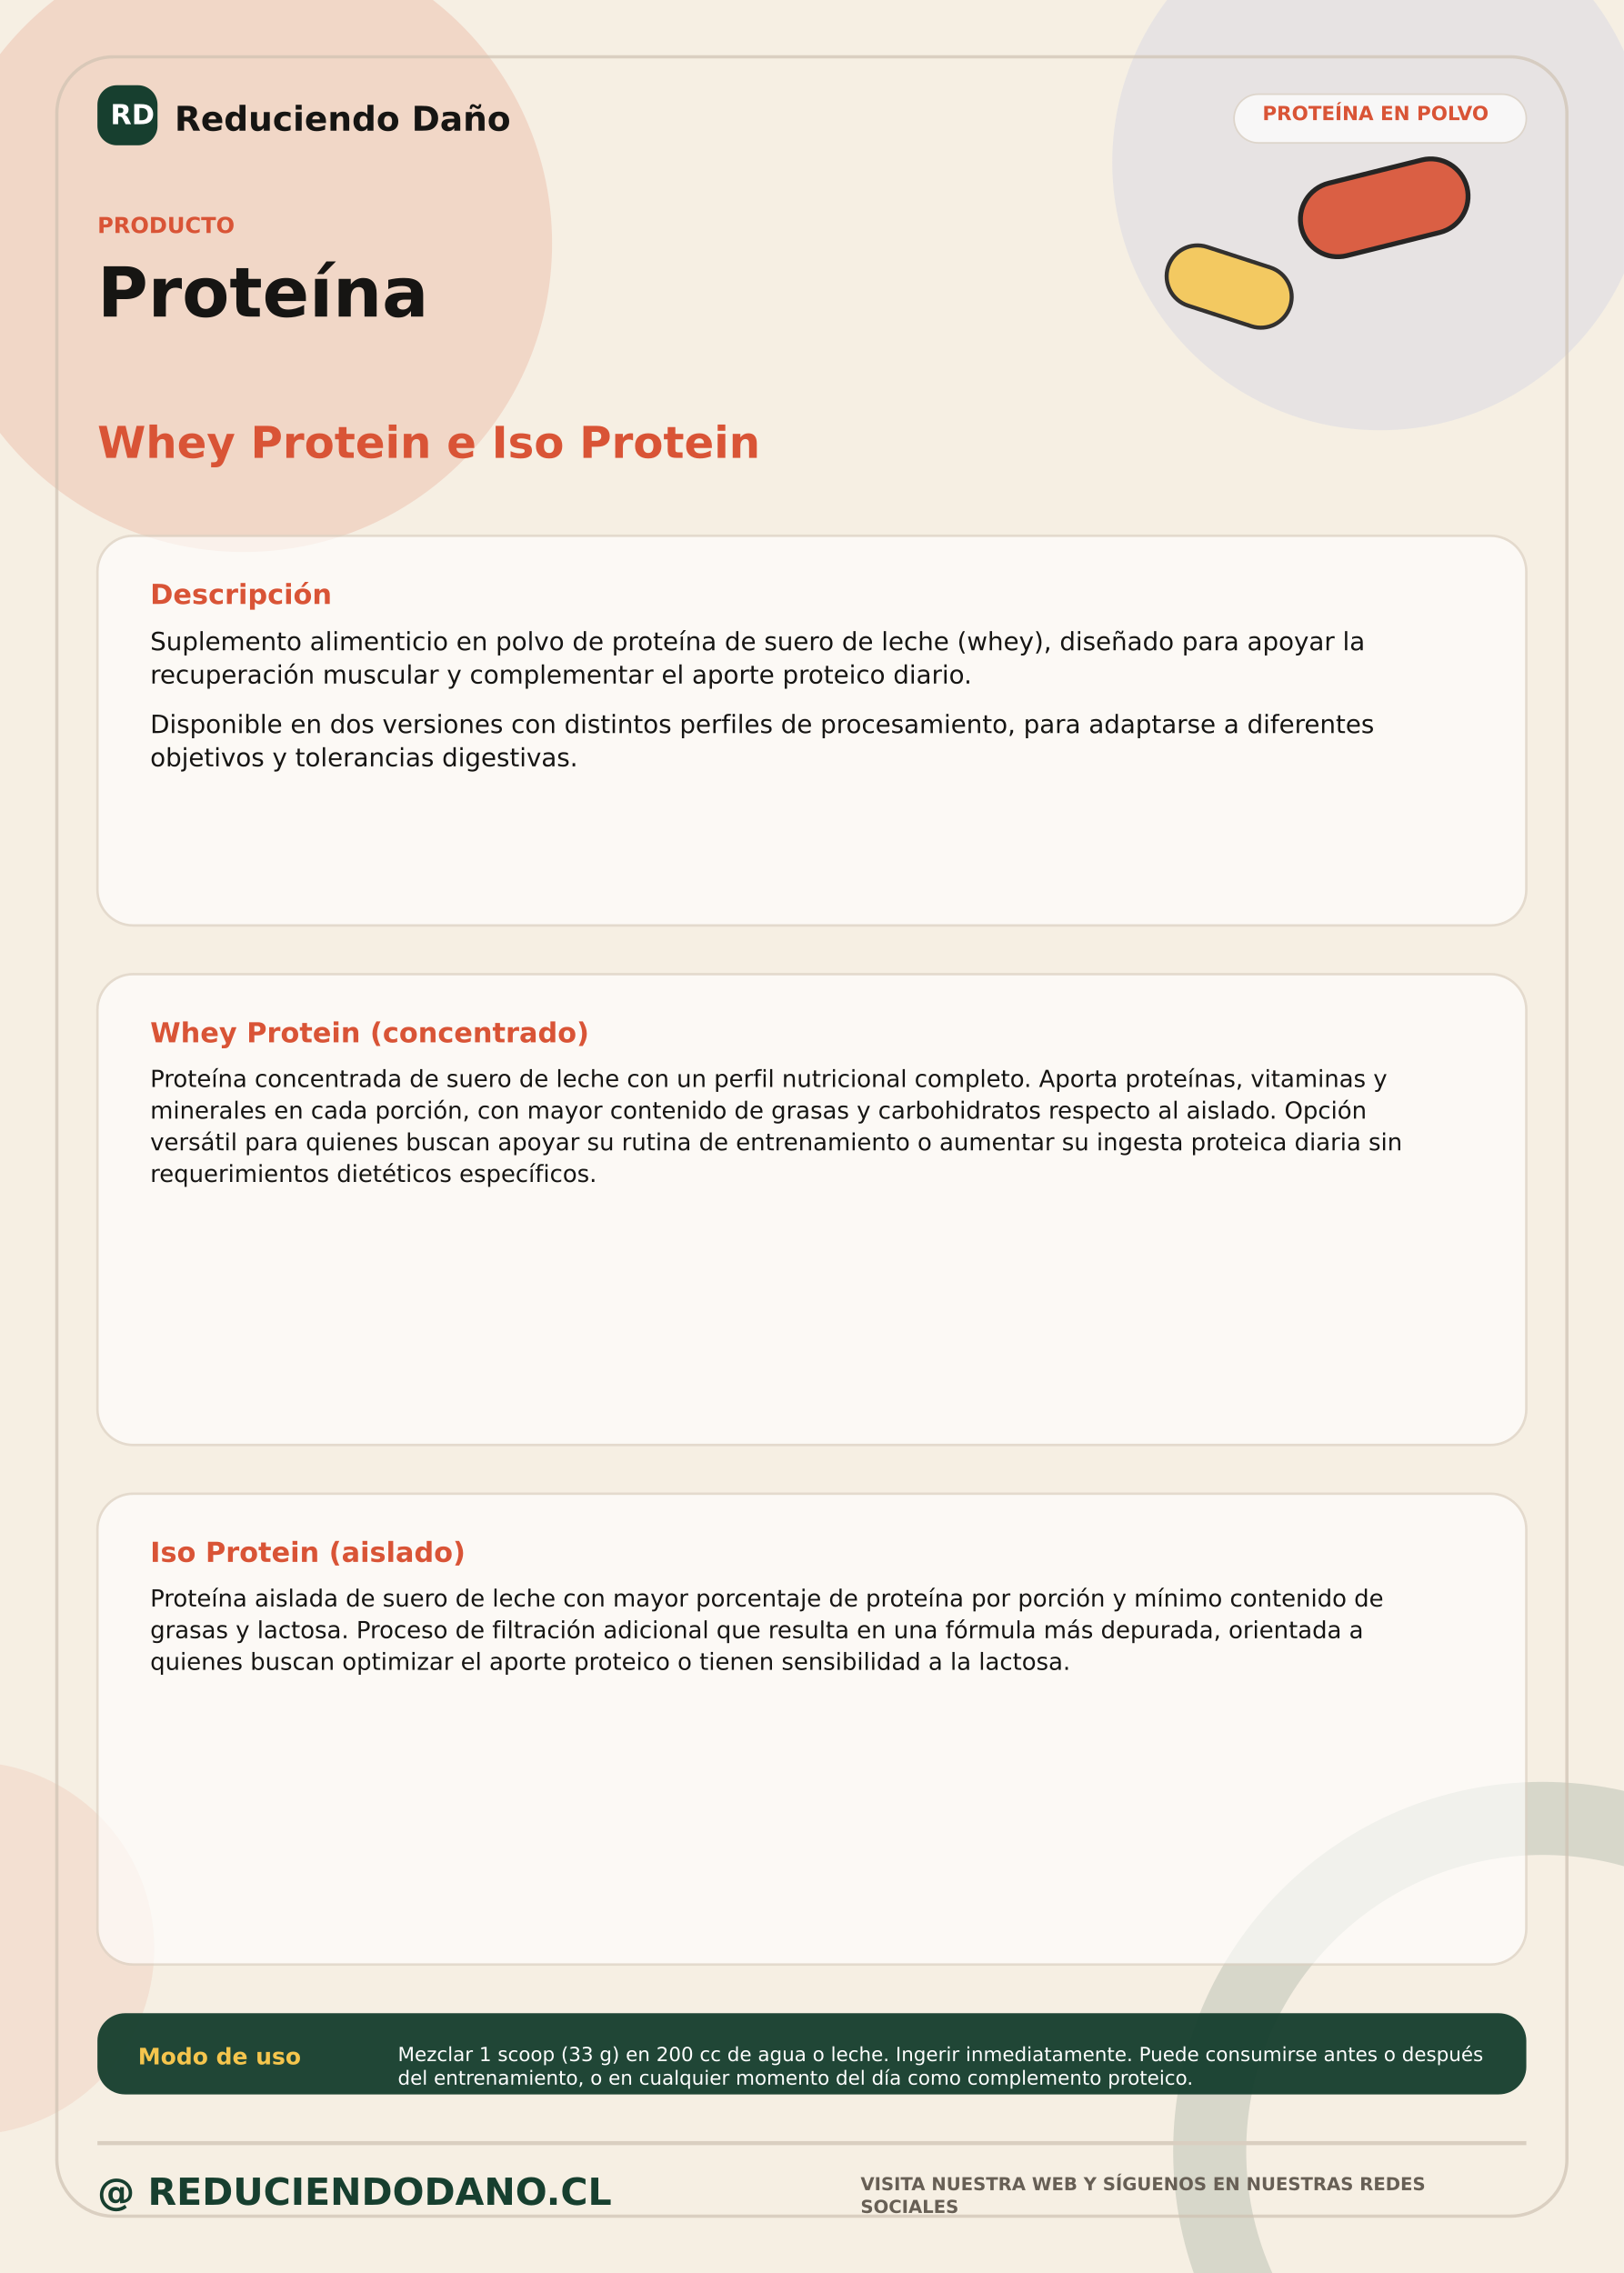
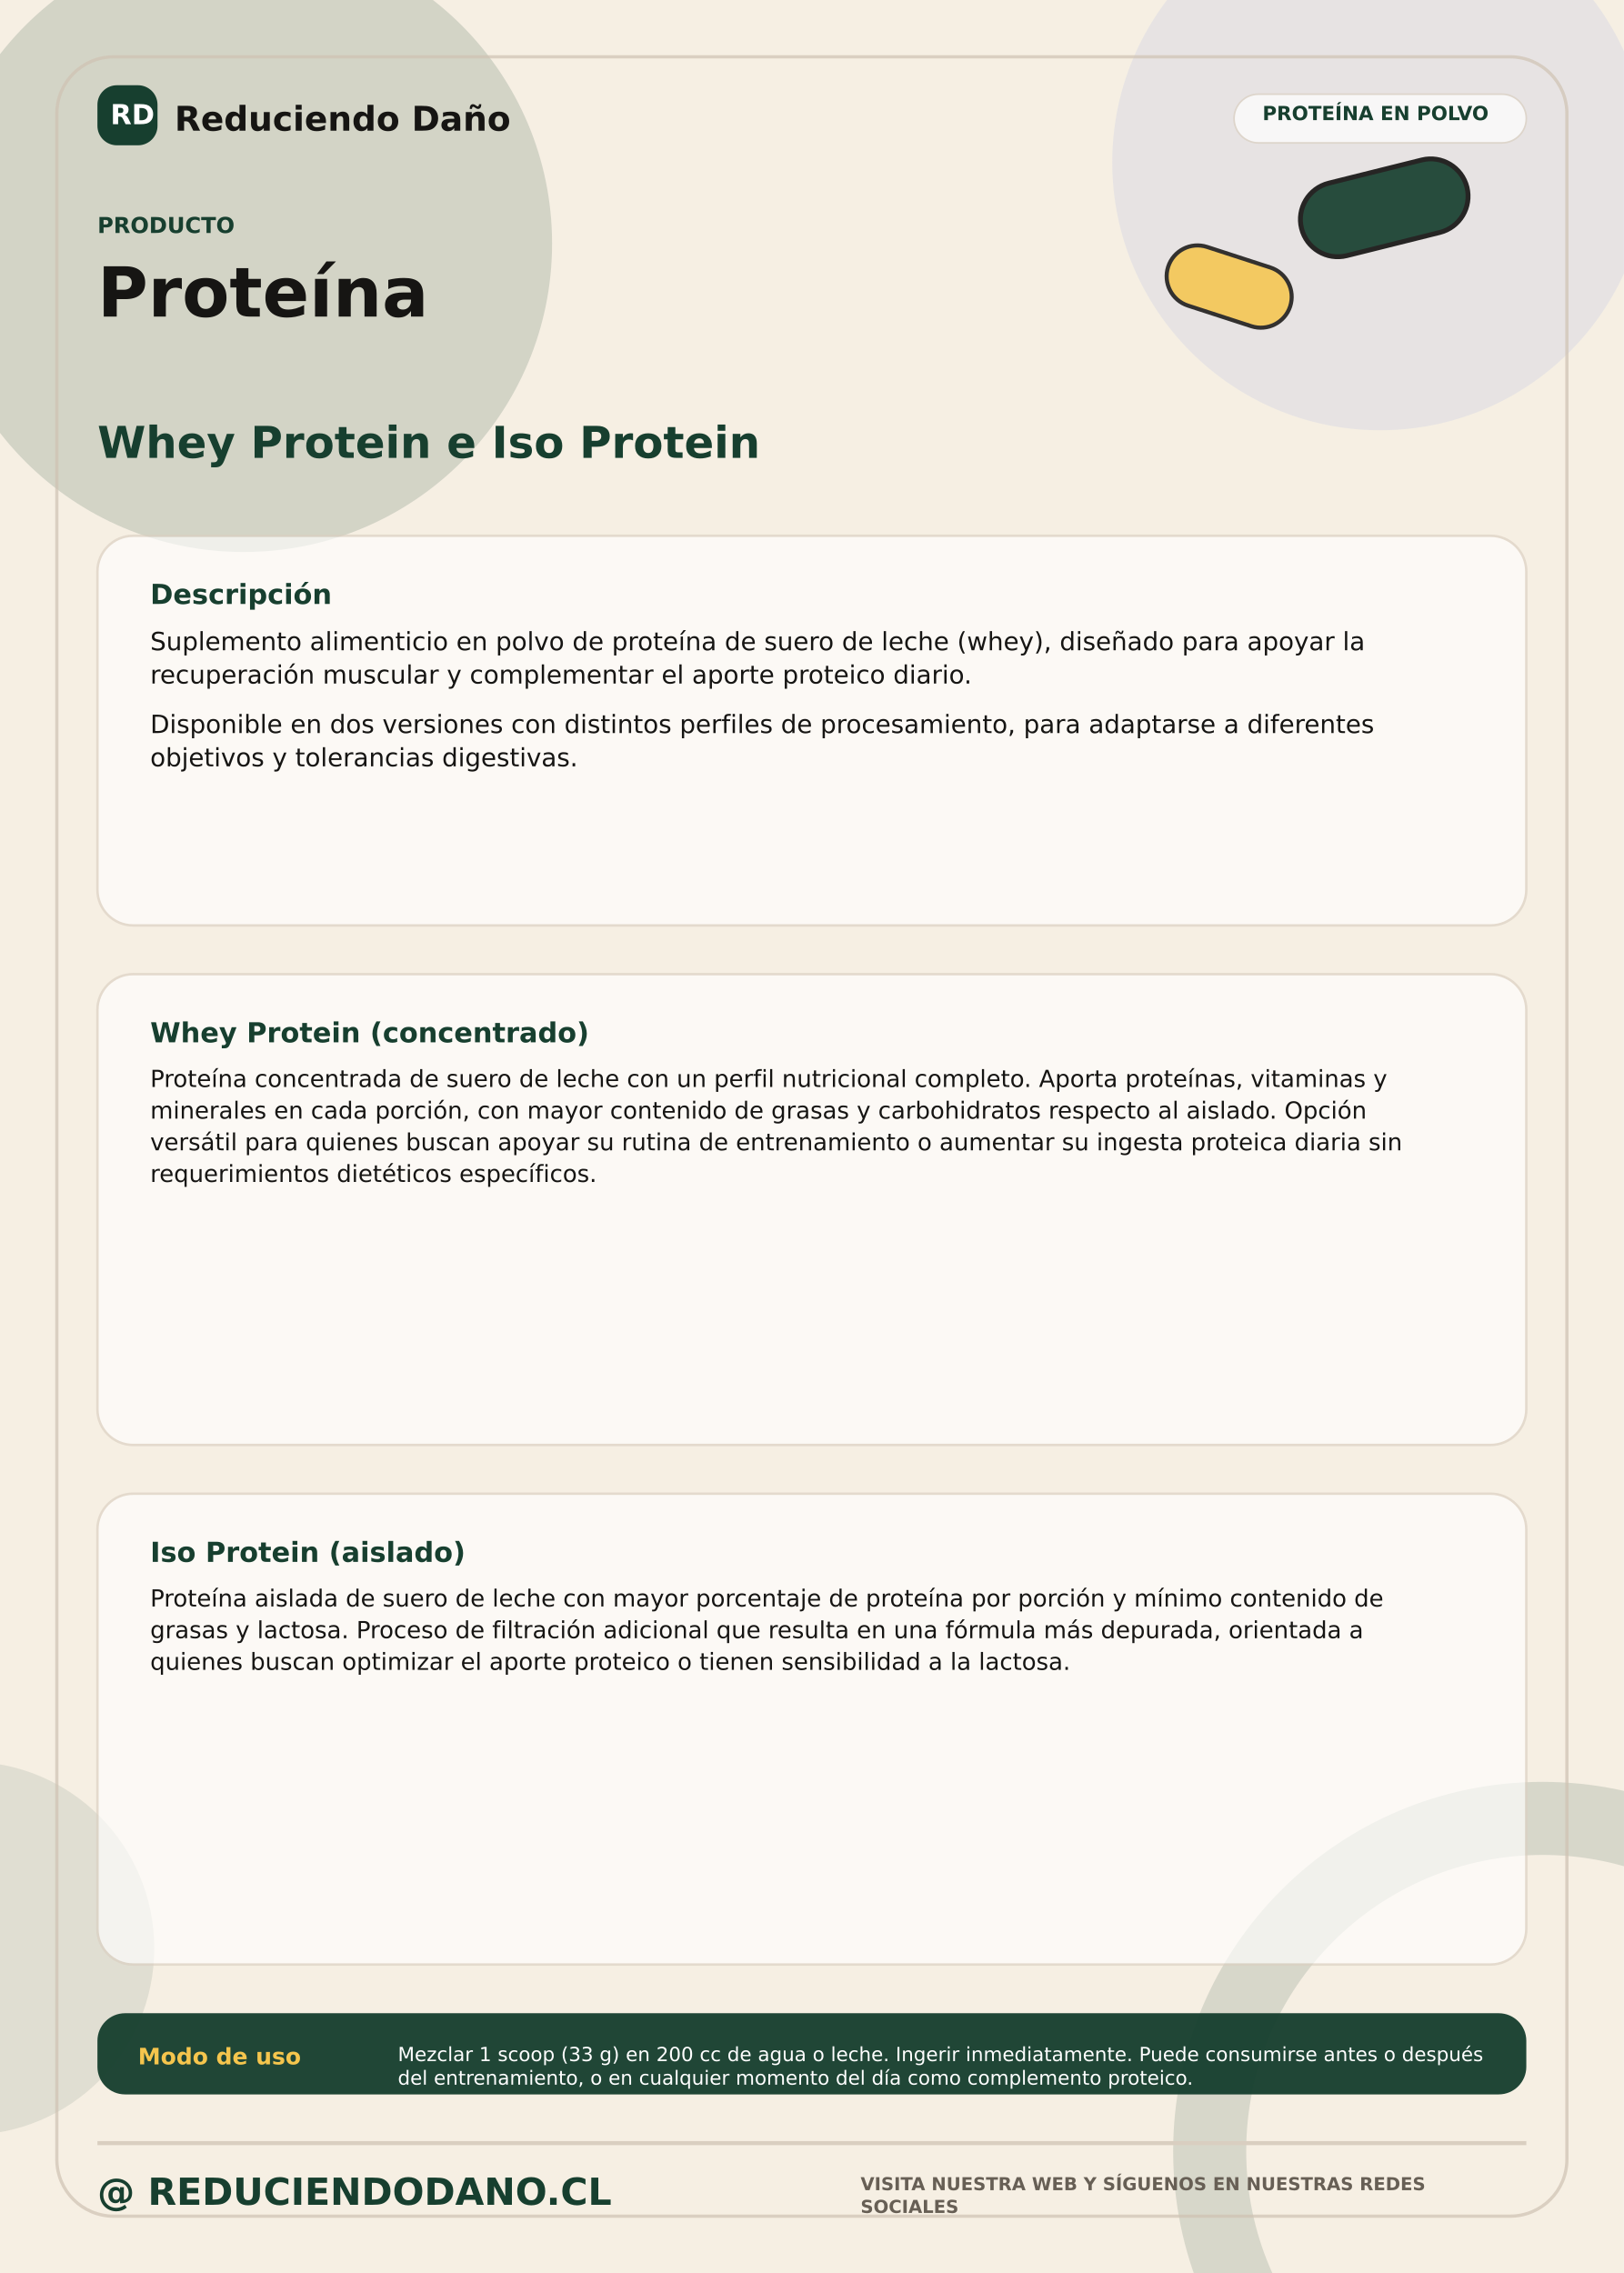
<svg xmlns="http://www.w3.org/2000/svg" width="2000px" height="2800px" viewBox="0 0 2000 2800">
  <g id="fondo_editable">
    <rect x="0" y="0" width="2000" height="2800" rx="0" fill="#F6EFE3" />
-     <circle cx="300" cy="300" r="380" fill="#D95436" opacity=".16" />
+     <circle cx="300" cy="300" r="380" fill="#173F2F" opacity=".16" />
    <circle cx="1700" cy="200" r="330" fill="#315EE8" opacity=".08" />
    <circle cx="1900" cy="2650" r="410" fill="none" stroke="#173F2F" stroke-width="90" opacity=".14" />
-     <circle cx="-40" cy="2400" r="230" fill="#D95436" opacity=".10" />
+     <circle cx="-40" cy="2400" r="230" fill="#173F2F" opacity=".10" />
  </g>
  <g id="marco_y_decoracion_editable">
    <rect x="70" y="70" width="1860" height="2660" rx="70" fill="none" stroke="#CFC2B2" stroke-width="4" opacity=".7" />
-     <rect x="1600" y="210" width="210" height="92" rx="46" fill="#D95436" stroke="#161513" stroke-width="6" transform="rotate(-14 1705 256)" opacity=".92" />
+     <rect x="1600" y="210" width="210" height="92" rx="46" fill="#173F2F" stroke="#161513" stroke-width="6" transform="rotate(-14 1705 256)" opacity=".92" />
    <rect x="1435" y="315" width="158" height="76" rx="38" fill="#F5C54D" stroke="#161513" stroke-width="5" transform="rotate(18 1514 353)" opacity=".86" />
  </g>
  <g id="header_marca">
    <rect x="120" y="105" width="74" height="74" rx="24" fill="#173F2F" />
    <text class="txt" x="136" y="153" fill="#FFFFFF" font-family="DejaVu Sans, Arial, Helvetica, sans-serif" font-size="34" font-weight="700">RD</text>
    <text class="txt" x="215" y="161" fill="#161513" font-family="DejaVu Sans, Arial, Helvetica, sans-serif" font-size="42" font-weight="700">Reduciendo Daño</text>
    <rect x="1520" y="116" width="360" height="60" rx="30" fill="#FFFFFF" stroke="#D9CEC0" stroke-width="2" opacity=".7" />
-     <text class="txt" x="1555" y="148" fill="#D95436" font-family="DejaVu Sans, Arial, Helvetica, sans-serif" font-size="24" font-weight="700">PROTEÍNA EN POLVO</text>
+     <text class="txt" x="1555" y="148" fill="#173F2F" font-family="DejaVu Sans, Arial, Helvetica, sans-serif" font-size="24" font-weight="700">PROTEÍNA EN POLVO</text>
  </g>
  <g id="titulo">
-     <text class="txt" x="120" y="287" fill="#D95436" font-family="DejaVu Sans, Arial, Helvetica, sans-serif" font-size="27" font-weight="700">PRODUCTO</text>
+     <text class="txt" x="120" y="287" fill="#173F2F" font-family="DejaVu Sans, Arial, Helvetica, sans-serif" font-size="27" font-weight="700">PRODUCTO</text>
    <text class="txt" x="120" y="390" fill="#161513" font-family="DejaVu Sans, Arial, Helvetica, sans-serif" font-size="85" font-weight="700">Proteína</text>
-     <text class="txt" x="120" y="564" fill="#D95436" font-family="DejaVu Sans, Arial, Helvetica, sans-serif" font-size="54" font-weight="700">Whey Protein e Iso Protein</text>
+     <text class="txt" x="120" y="564" fill="#173F2F" font-family="DejaVu Sans, Arial, Helvetica, sans-serif" font-size="54" font-weight="700">Whey Protein e Iso Protein</text>
  </g>
  <g id="cajas_editables">
    <rect x="120" y="660" width="1760" height="480" rx="44" fill="#FFFFFF" stroke="#D9CEC0" stroke-width="3" opacity=".64" />
    <rect x="120" y="1200" width="1760" height="580" rx="44" fill="#FFFFFF" stroke="#D9CEC0" stroke-width="3" opacity=".64" />
    <rect x="120" y="1840" width="1760" height="580" rx="44" fill="#FFFFFF" stroke="#D9CEC0" stroke-width="3" opacity=".64" />
    <rect x="120" y="2480" width="1760" height="100" rx="34" fill="#173F2F" opacity=".96" />
  </g>
  <g id="contenido_texto">
-     <text class="txt" x="185" y="744" fill="#D95436" font-family="DejaVu Sans, Arial, Helvetica, sans-serif" font-size="34" font-weight="700">Descripción</text>
+     <text class="txt" x="185" y="744" fill="#173F2F" font-family="DejaVu Sans, Arial, Helvetica, sans-serif" font-size="34" font-weight="700">Descripción</text>
    <text class="txt" x="185" y="801" fill="#161513" font-family="DejaVu Sans, Arial, Helvetica, sans-serif" font-size="31" font-weight="400">Suplemento alimenticio en polvo de proteína de suero de leche (whey), diseñado para apoyar la</text>
    <text class="txt" x="185" y="842" fill="#161513" font-family="DejaVu Sans, Arial, Helvetica, sans-serif" font-size="31" font-weight="400">recuperación muscular y complementar el aporte proteico diario.</text>
    <text class="txt" x="185" y="903" fill="#161513" font-family="DejaVu Sans, Arial, Helvetica, sans-serif" font-size="31" font-weight="400">Disponible en dos versiones con distintos perfiles de procesamiento, para adaptarse a diferentes</text>
    <text class="txt" x="185" y="944" fill="#161513" font-family="DejaVu Sans, Arial, Helvetica, sans-serif" font-size="31" font-weight="400">objetivos y tolerancias digestivas.</text>
-     <text class="txt" x="185" y="1284" fill="#D95436" font-family="DejaVu Sans, Arial, Helvetica, sans-serif" font-size="34" font-weight="700">Whey Protein (concentrado)</text>
+     <text class="txt" x="185" y="1284" fill="#173F2F" font-family="DejaVu Sans, Arial, Helvetica, sans-serif" font-size="34" font-weight="700">Whey Protein (concentrado)</text>
    <text class="txt" x="185" y="1339" fill="#161513" font-family="DejaVu Sans, Arial, Helvetica, sans-serif" font-size="29" font-weight="400">Proteína concentrada de suero de leche con un perfil nutricional completo. Aporta proteínas, vitaminas y</text>
    <text class="txt" x="185" y="1378" fill="#161513" font-family="DejaVu Sans, Arial, Helvetica, sans-serif" font-size="29" font-weight="400">minerales en cada porción, con mayor contenido de grasas y carbohidratos respecto al aislado. Opción</text>
    <text class="txt" x="185" y="1417" fill="#161513" font-family="DejaVu Sans, Arial, Helvetica, sans-serif" font-size="29" font-weight="400">versátil para quienes buscan apoyar su rutina de entrenamiento o aumentar su ingesta proteica diaria sin</text>
    <text class="txt" x="185" y="1456" fill="#161513" font-family="DejaVu Sans, Arial, Helvetica, sans-serif" font-size="29" font-weight="400">requerimientos dietéticos específicos.</text>
-     <text class="txt" x="185" y="1924" fill="#D95436" font-family="DejaVu Sans, Arial, Helvetica, sans-serif" font-size="34" font-weight="700">Iso Protein (aislado)</text>
+     <text class="txt" x="185" y="1924" fill="#173F2F" font-family="DejaVu Sans, Arial, Helvetica, sans-serif" font-size="34" font-weight="700">Iso Protein (aislado)</text>
    <text class="txt" x="185" y="1979" fill="#161513" font-family="DejaVu Sans, Arial, Helvetica, sans-serif" font-size="29" font-weight="400">Proteína aislada de suero de leche con mayor porcentaje de proteína por porción y mínimo contenido de</text>
    <text class="txt" x="185" y="2018" fill="#161513" font-family="DejaVu Sans, Arial, Helvetica, sans-serif" font-size="29" font-weight="400">grasas y lactosa. Proceso de filtración adicional que resulta en una fórmula más depurada, orientada a</text>
    <text class="txt" x="185" y="2057" fill="#161513" font-family="DejaVu Sans, Arial, Helvetica, sans-serif" font-size="29" font-weight="400">quienes buscan optimizar el aporte proteico o tienen sensibilidad a la lactosa.</text>
    <text class="txt" x="170" y="2543" fill="#F5C54D" font-family="DejaVu Sans, Arial, Helvetica, sans-serif" font-size="28" font-weight="700">Modo de uso</text>
    <text class="txt" x="490" y="2539" fill="#FFFFFF" font-family="DejaVu Sans, Arial, Helvetica, sans-serif" font-size="24" font-weight="400">Mezclar 1 scoop (33 g) en 200 cc de agua o leche. Ingerir inmediatamente. Puede consumirse antes o después</text>
    <text class="txt" x="490" y="2568" fill="#FFFFFF" font-family="DejaVu Sans, Arial, Helvetica, sans-serif" font-size="24" font-weight="400">del entrenamiento, o en cualquier momento del día como complemento proteico.</text>
  </g>
  <g id="footer">
    <line x1="120" y1="2640" x2="1880" y2="2640" stroke="#D9CEC0" stroke-width="5" />
    <text class="txt" x="120" y="2716" fill="#173F2F" font-family="DejaVu Sans, Arial, Helvetica, sans-serif" font-size="46" font-weight="700">@ REDUCIENDODANO.CL</text>
    <text class="txt" x="1060" y="2698" fill="#675F55" font-family="DejaVu Sans, Arial, Helvetica, sans-serif" font-size="22" font-weight="700">VISITA NUESTRA WEB Y SÍGUENOS EN NUESTRAS REDES</text>
    <text class="txt" x="1060" y="2726" fill="#675F55" font-family="DejaVu Sans, Arial, Helvetica, sans-serif" font-size="22" font-weight="700">SOCIALES</text>
  </g>
</svg>
